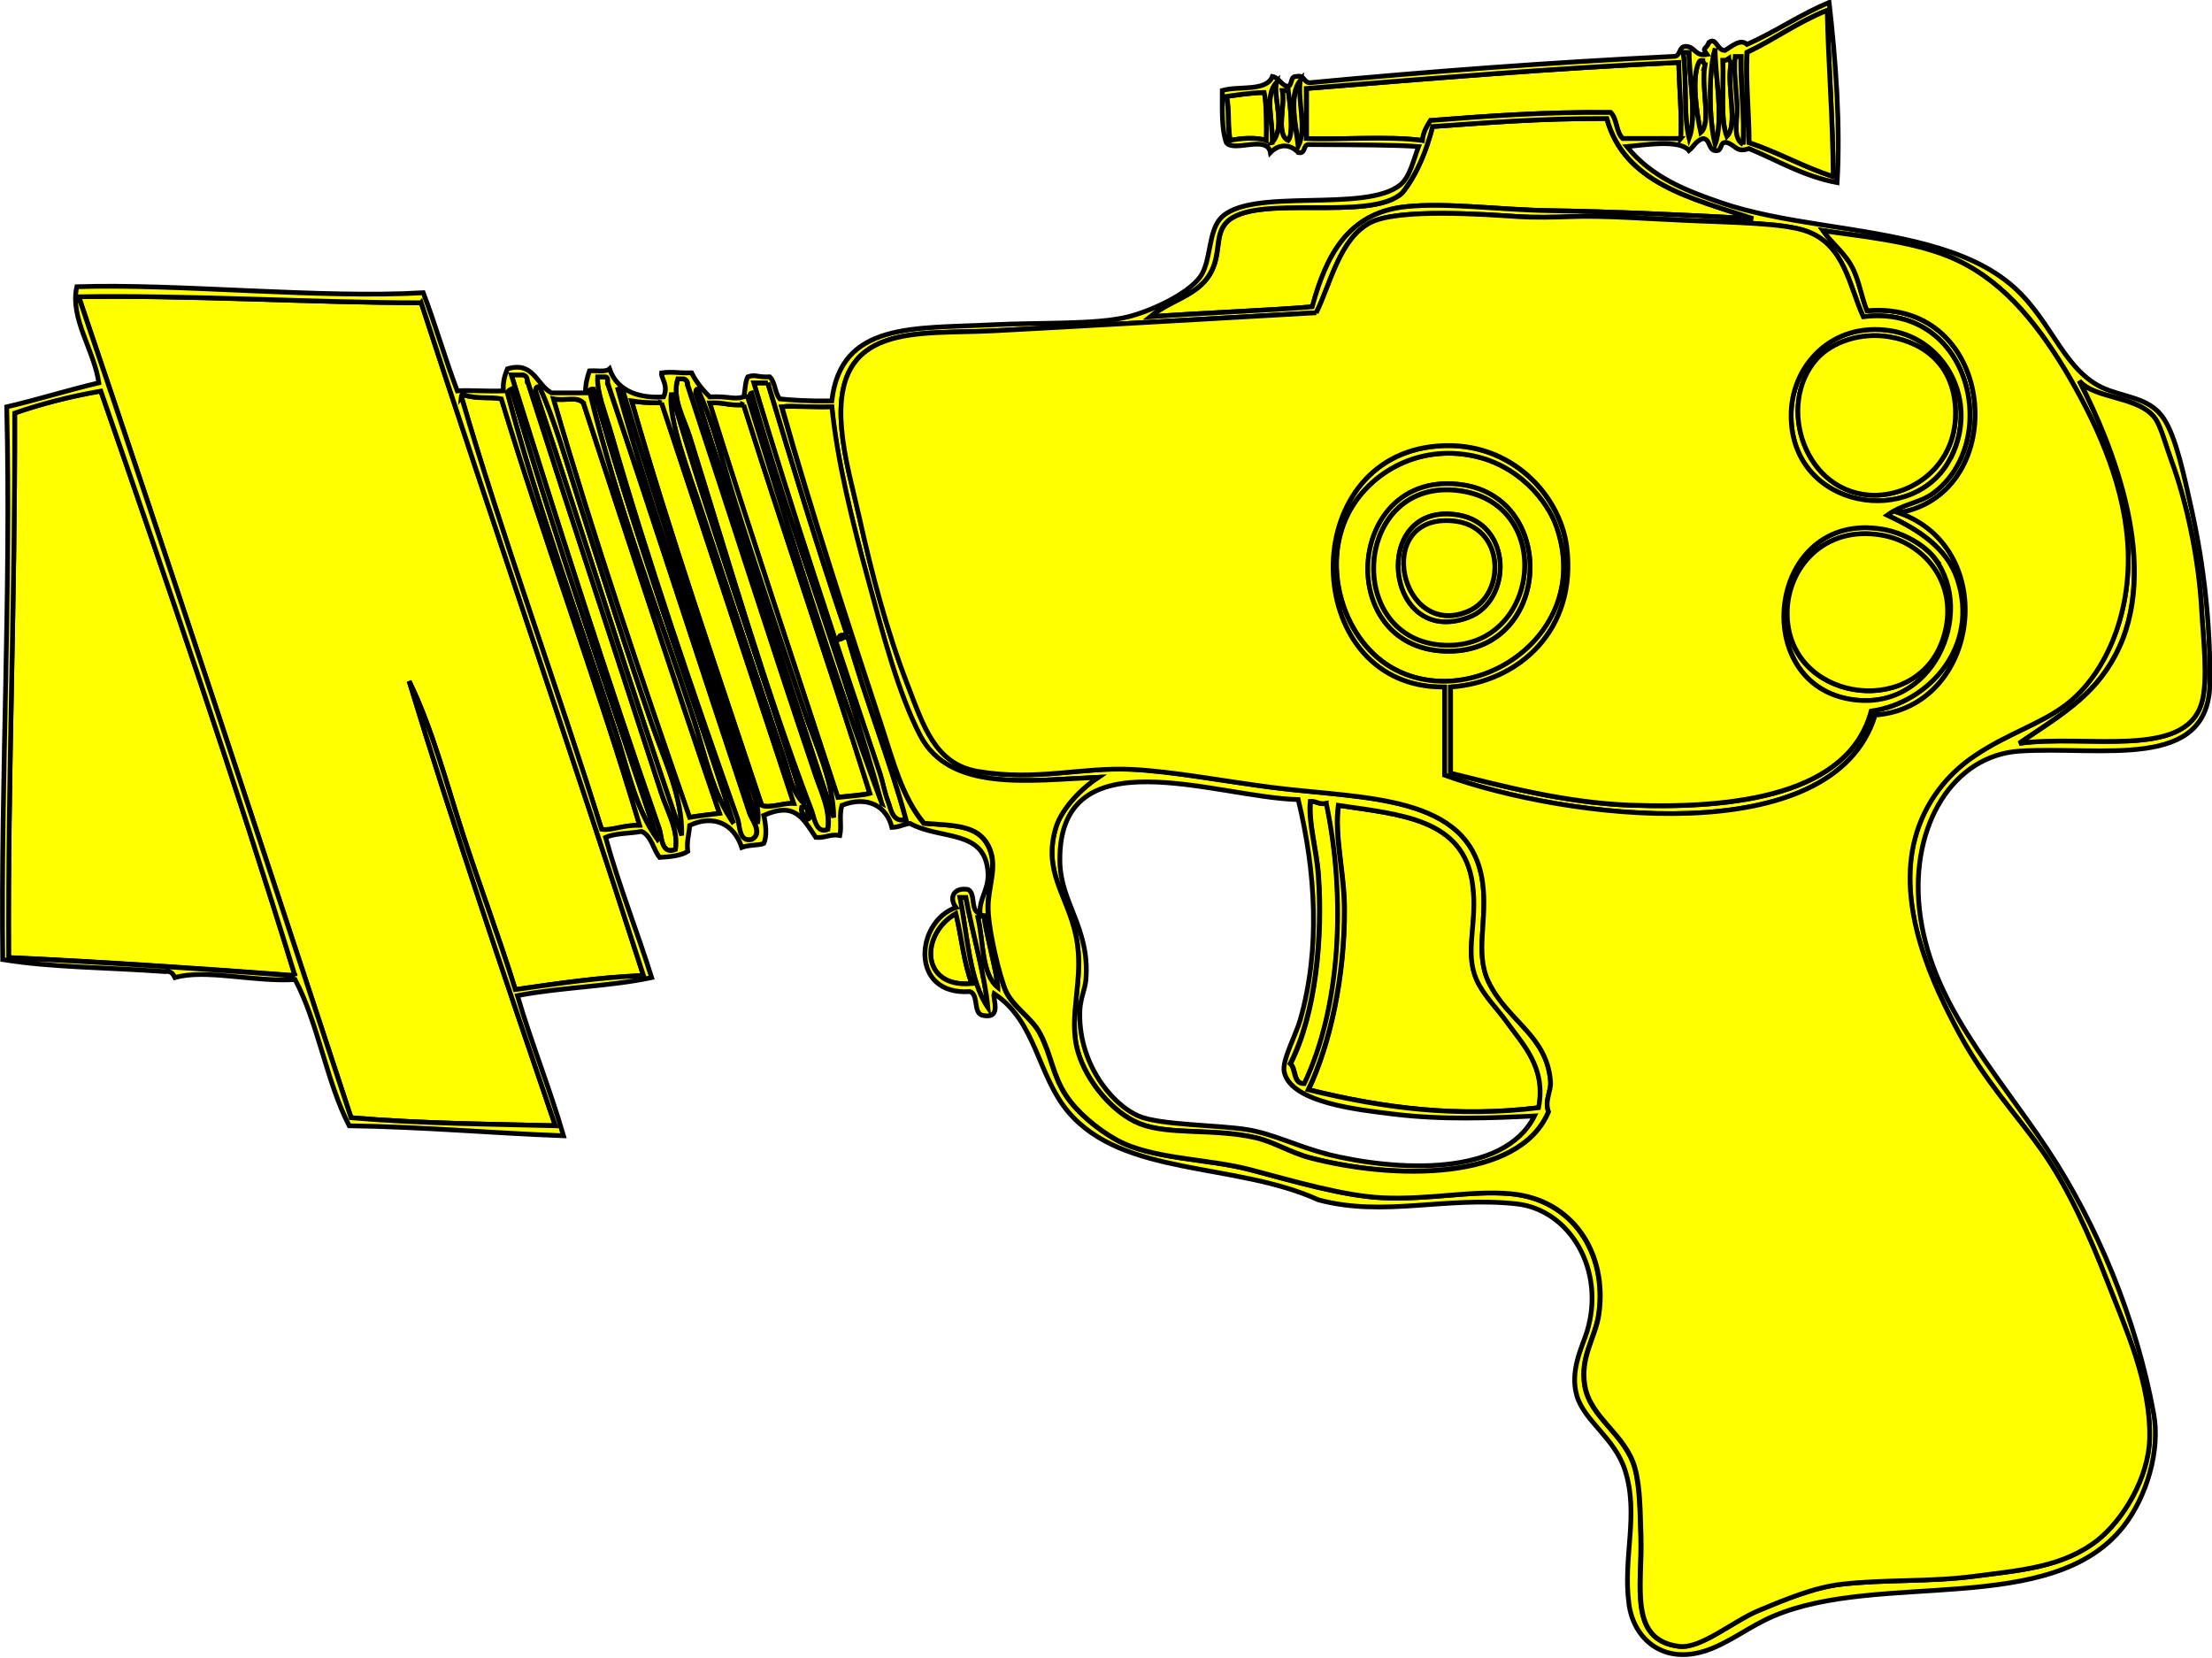
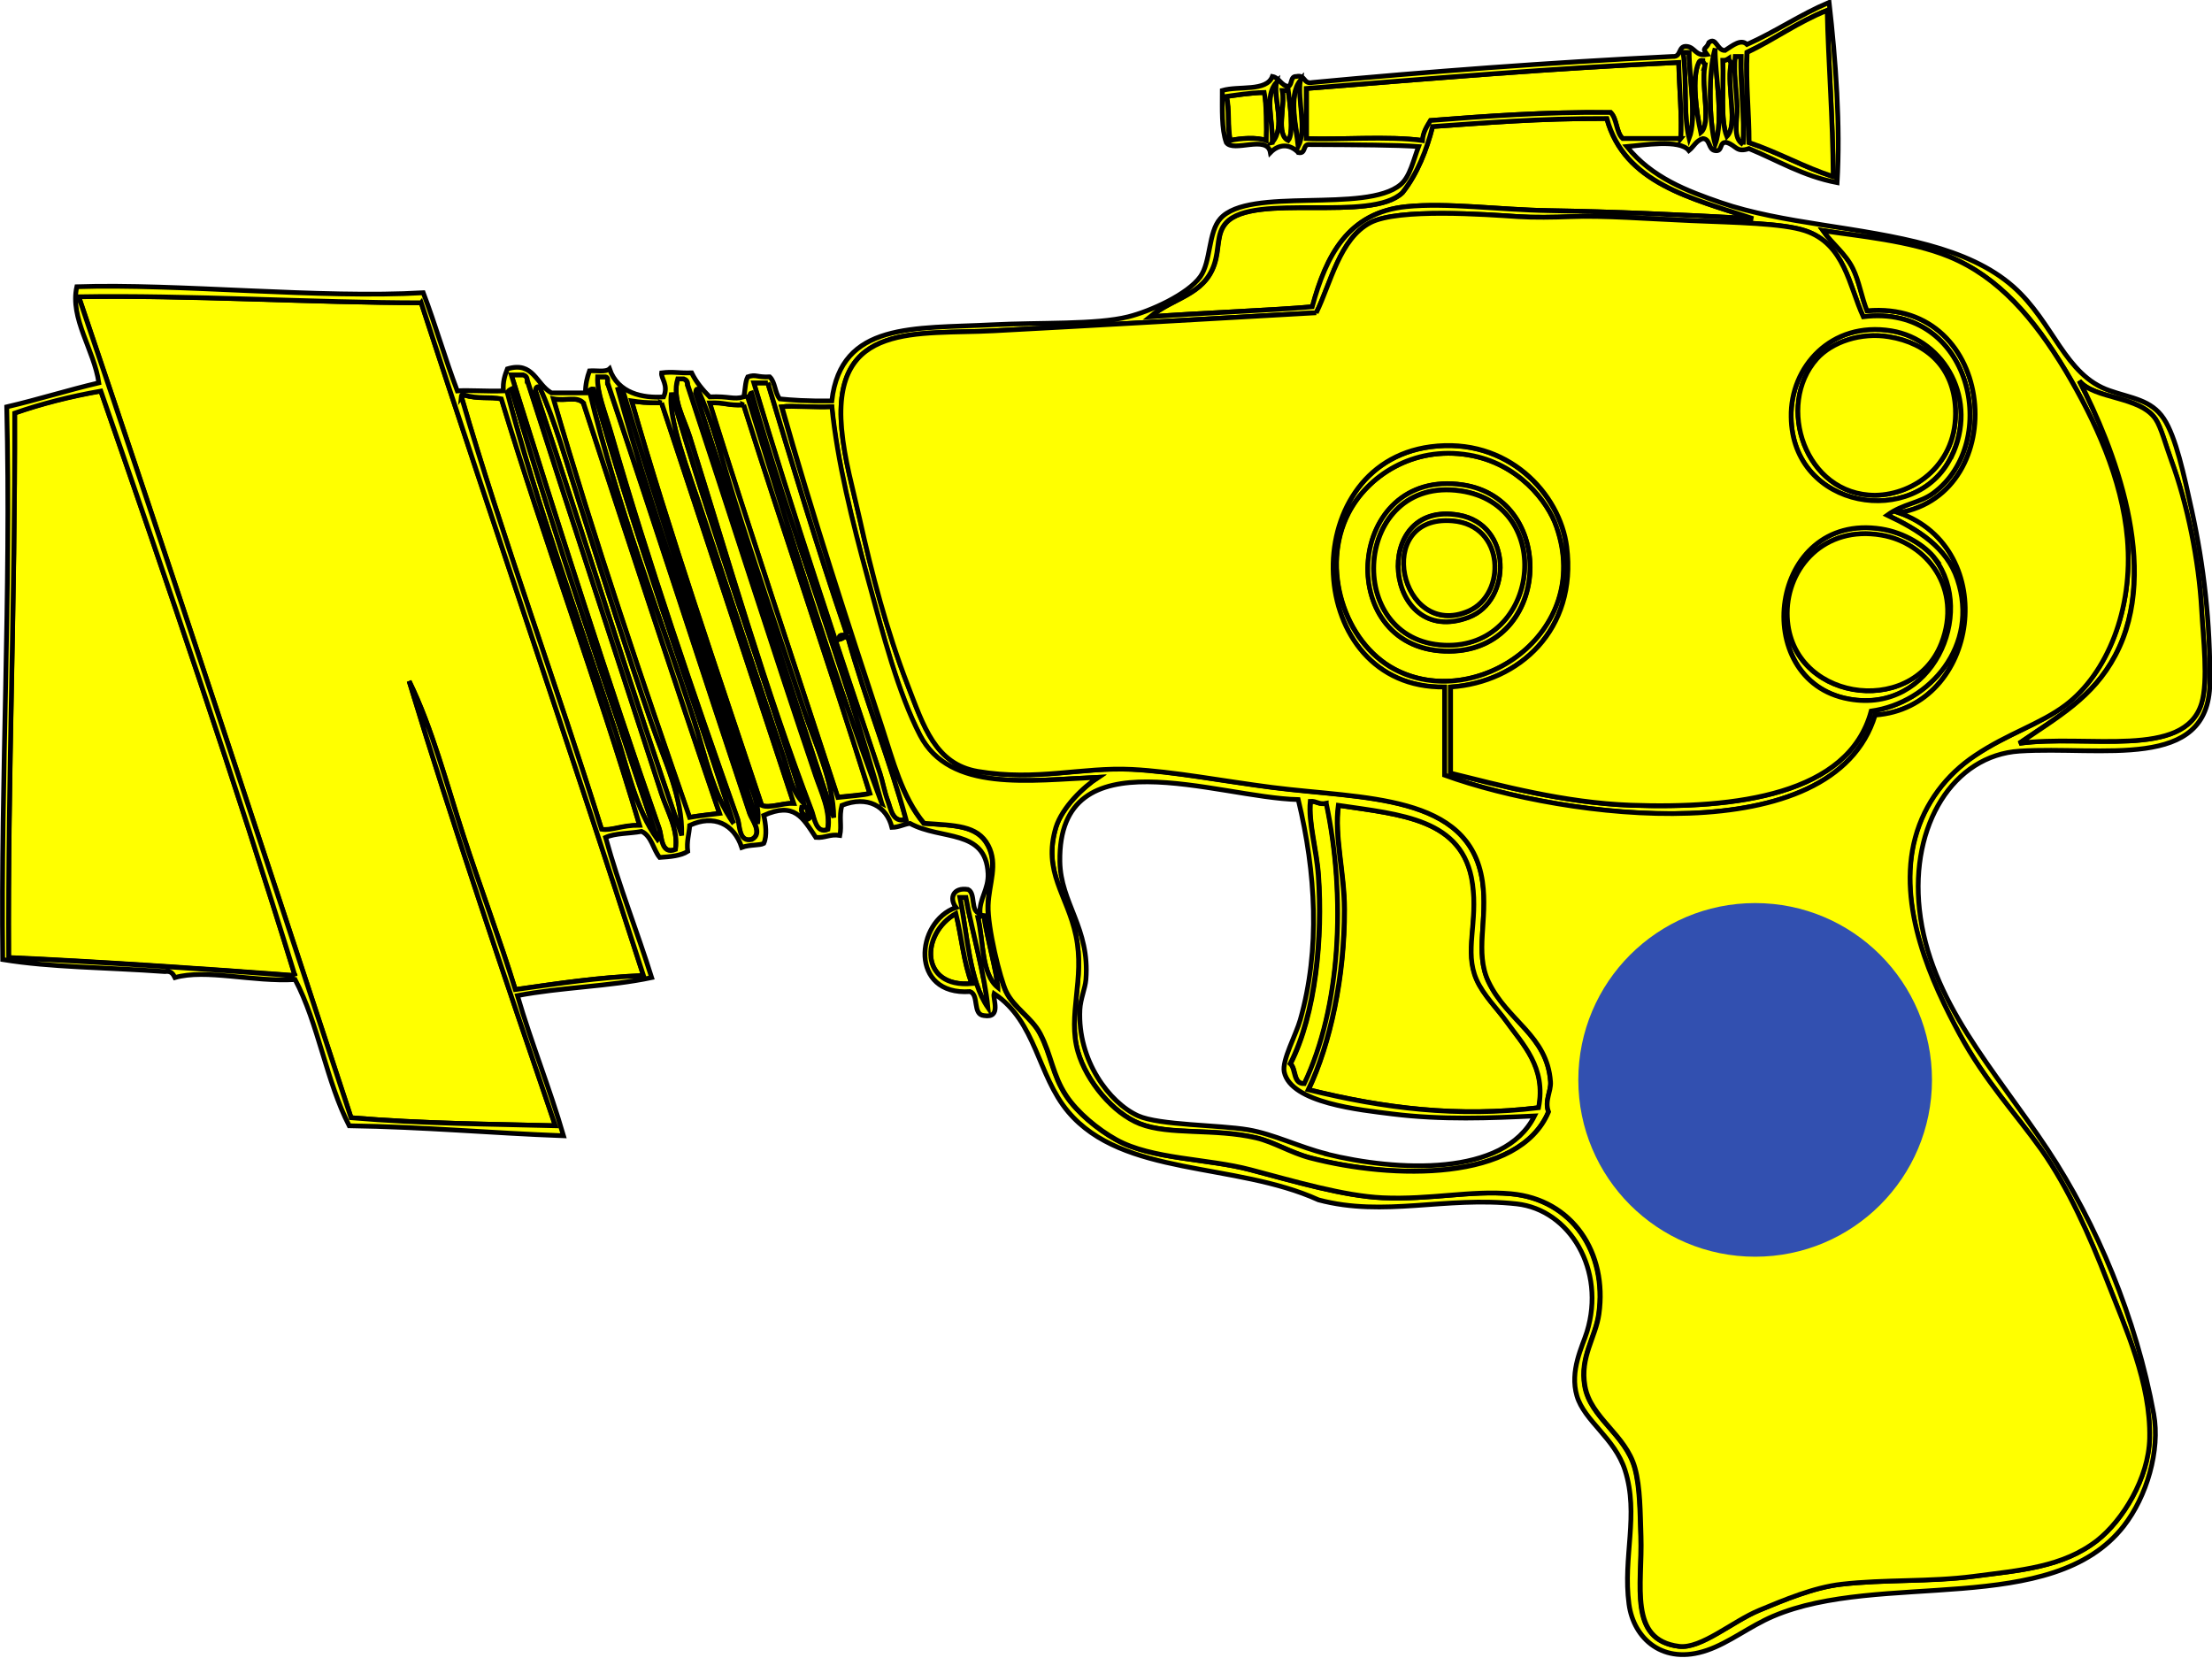
<svg xmlns="http://www.w3.org/2000/svg" version="1.1" width="465.833" height="349.014" id="svg2">
  <defs id="defs256" />
  <g id="g4">
    <g id="g8">
      <g id="g3235">
        <path d="m361.2,10.2   c-1.479,4.88 -1.296,15.33 0,20.24 1.921,-5.287 -0.111,-15.3 0,-20.24   z " id="path15" style="fill:#ffff00;stroke:#000000;stroke-opacity:1" />
        <path d="m355.7,11.04   c-0.422,0 -0.843,0 -1.265,0 0.861,6.33 0.004,13 1.265,18.13 1.679,-4.383 0.045,-12.67 0,-18.13   z " id="path22" style="fill:#ffff00;stroke:#000000;stroke-opacity:1" />
        <path d="m366.6,11.89   c-0.421,0 -0.843,0 -1.265,0 -0.334,3.367 0.257,7.002 0.422,10.54 0.13,2.799 -1.096,6.641 1.265,8.014   C367.5,25.23 366.5,18.12 366.6,11.89   z " id="path29" style="fill:#ffff00;stroke:#000000;stroke-opacity:1" />
        <path d="m364.1,12.31   c-0.339,0.223 -0.685,0.44 -1.265,0.421 0.209,5.854 -0.578,12.42 0.843,16.03 2.42,-2.403 -0.007,-10.21 0.844,-15.18 0.119,-0.681 -0.399,-0.726 -0.422,-1.265   z " id="path36" style="fill:#ffff00;stroke:#000000;stroke-opacity:1" />
        <path d="m358.6,12.73   c-0.49,-0.068 -0.75,0.093 -0.843,0.422 -1.531,3.163 -0.534,10.48 0.422,14.76 2.276,-1.878 0.081,-9.42 0.843,-13.92 0.118,-0.682 -0.399,-0.726 -0.422,-1.266   z " id="path43" style="fill:#ffff00;stroke:#000000;stroke-opacity:1" />
        <path d="m353.6,13.15   c-27.01,1.241 -51.1,3.302 -78.44,5.483 0,3.515 0,7.029 0,10.54 6.435,0.333 17.34,-0.587 24.46,0.422 0.15,-1.818 0.953,-2.984 1.687,-4.217   C313,24.48 325.2,23.55 339.2,23.7   c1.346,1.325 1.135,4.207 2.531,5.482 4.077,0 8.154,0 12.23,0 0.31,-4.145 -0.317,-10.9 -0.422,-16.03   z " id="path45" style="fill:#ffff00;stroke:#000000;stroke-opacity:1" />
        <path d="m273.9,16.95   c-2.687,3.342 -0.796,10.3 -0.422,13.92 1.838,-3.812 -0.173,-9.492 0.422,-13.92   z " id="path52" style="fill:#ffff00;stroke:#000000;stroke-opacity:1" />
        <path d="m268.8,17.37   c-2.561,2.824 -0.684,8.112 -0.844,12.65 2.869,-3.31 0.209,-8.944 0.844,-12.65   z " id="path59" style="fill:#ffff00;stroke:#000000;stroke-opacity:1" />
        <path d="m271.3,19.06   c-0.421,0 -0.843,0 -1.265,0 0.664,3.273 -1.435,9.308 1.265,10.54 1.226,-1.453 0.339,-7.867 0,-10.54   z " id="path66" style="fill:#ffff00;stroke:#000000;stroke-opacity:1" />
        <path d="m266.3,19.48   c-3.176,0.086 -6.136,0.585 -8.014,0.844 0.719,2.655 0.174,6.574 0.844,9.278 2.056,-0.484 5.589,-0.748 7.591,0 0.086,-2.425 0.057,-7.924 -0.421,-10.12   z " id="path68" style="fill:#ffff00;stroke:#000000;stroke-opacity:1" />
        <path d="m301.7,26.65   c-1.237,4.796 -3.188,9.936 -6.326,13.92 -6.615,6.373 -31.25,-0.049 -37.11,6.327 -2.137,2.322 -1.345,5.393 -2.53,8.856 -2.202,6.432 -8.615,6.921 -13.5,10.96   C252.5,65.93 268.7,65.32 276.4,64.61 279.3,53.82 283.9,44.77 296.2,43.52   c8.582,-0.873 19.64,0.67 29.94,0.843 14.05,0.237 26.91,0.82 43.02,1.687 -12.99,-4.296 -27.11,-7.474 -30.79,-21.09 -14.62,-0.034 -25.45,0.907 -36.69,1.687   z " id="path70" style="fill:#ffff00;stroke:#000000;stroke-opacity:1" />
        <path d="M16.59,62.5   C36,119.8 54.94,177.7 73.94,235.4   c15.24,1.292 29.98,1.333 43.02,1.688 -10.47,-30.72 -21.52,-63.11 -30.79,-93.63 4.896,10.09 7.819,21.5 11.39,32.47 3.568,10.98 7.625,21.67 10.96,32.48 9.438,-1.327 17.34,-2.557 26.99,-2.952 -15.31,-47.53 -31.39,-94.29 -46.81,-141.7 -22.54,-0.013 -49.29,-1.664 -72.12,-1.267   z " id="path72" style="fill:#ffff00;stroke:#000000;stroke-opacity:1" />
        <path d="M398.3,69.67   C385.6,67.59 377,77.29 377.2,87.8 377.4,107.4 403.5,111.4 410.9,96.24 416.7,84.38 409.6,71.52 398.3,69.67   z M411.8,86.11   C412.3,97.67 403.2,104.2 394.9,104.3 380.1,104.3 373.9,85.33 382.7,75.57 385.9,72.02 391.9,69.96 397.8,70.93 406,72.28 411.4,77.51 411.8,86.11   z " id="path74" style="fill:#ffff00;stroke:#000000;stroke-opacity:1" />
        <path d="m397.8,70.93   c-5.936,-0.975 -11.99,1.085 -15.18,4.639   C373.9,85.33 380.1,104.3 394.9,104.3 403.2,104.2 412.3,97.67 411.8,86.11 411.4,77.51 406,72.28 397.8,70.93   z " id="path76" style="fill:#ffff00;stroke:#000000;stroke-opacity:1" />
        <path d="m110.2,78.94   c-0.843,0 -1.687,0 -2.53,0 9.887,31.51 20.22,64.24 31.21,95.74 0.469,1.344 0.303,5.426 3.373,4.217 0.676,-4.101 -1.73,-8.03 -2.953,-11.81 -9.063,-28.04 -19.11,-58.3 -28.26,-86.88 0.017,-0.72 -0.315,-1.091 -0.845,-1.264   z " id="path83" style="fill:#ffff00;stroke:#000000;stroke-opacity:1" />
        <path d="m127.5,79.37   c-0.562,0 -1.125,0 -1.688,0 -0.187,3.294 1.555,7.376 2.953,12.23 7.703,26.75 17.18,54.39 26.57,80.98 0.425,1.205 0.188,4.896 2.952,4.218 2.441,-1.263 0,-4.21 -0.422,-5.482 -9.778,-29.39 -20.02,-61.14 -29.94,-90.68 0.038,-0.599 0.071,-1.195 -0.42,-1.266   z " id="path90" style="fill:#ffff00;stroke:#000000;stroke-opacity:1" />
        <path d="m144,79.79   c-0.422,0 -0.845,0 -1.267,0 -1.27,4.156 1.293,8.271 2.531,12.23   C153.3,117.8 161.1,145.2 170.9,170.9   c0.451,1.18 0.867,4.862 3.375,3.796 0.649,-3.881 -1.291,-7.725 -2.531,-11.39 -8.823,-26.05 -18.12,-55.37 -26.99,-82.24 0.018,-0.72 -0.314,-1.091 -0.844,-1.264   z " id="path97" style="fill:#ffff00;stroke:#000000;stroke-opacity:1" />
        <path d="M158.7,80.63   C166.9,108.1 176.1,135.7 185.3,162.9   c0.521,1.549 0.947,3.979 1.688,5.905 0.57,1.483 0.949,4.658 3.797,3.795 -3.244,-12.03 -8.592,-25.37 -12.23,-38.38 -0.881,-0.179 -1.116,0.289 -1.687,0.422 -0.621,-1.604 1.885,-0.083 1.266,-1.687 -5.825,-17.09 -11.14,-34.69 -16.45,-52.3 -0.986,0 -1.971,0 -2.955,0   z " id="path104" style="fill:#ffff00;stroke:#000000;stroke-opacity:1" />
        <path d="M130,81.48   C138.4,111.9 150,142.7 159.6,173.4 160.2,169.7 158.2,166 157,162.5 148.4,136.9 139.3,109.5 131.3,82.74   c-0.607,-0.236 -1.028,-0.658 -1.264,-1.265   z " id="path111" style="fill:#ffff00;stroke:#000000;stroke-opacity:1" />
        <path d="m113.6,81.48   c-0.717,-0.155 -0.796,0.329 -0.844,0.844 10.36,31.11 20.17,62.77 30.79,93.63 0.233,-8.105 -3.623,-15.8 -6.326,-23.62 -5.198,-15.03 -10.21,-30.88 -15.18,-46.39 -2.632,-8.217 -5.22,-17.55 -8.435,-24.46   z " id="path118" style="fill:#ffff00;stroke:#000000;stroke-opacity:1" />
        <path d="m146.9,81.9   c-0.41,0.012 -0.327,0.516 -0.422,0.844 9.654,29.85 19.24,59.76 29.1,89.41 -0.065,-7.8 -3.842,-15.23 -6.326,-22.77 -4.849,-14.73 -10.03,-29.67 -14.76,-44.71 -2.546,-8.091 -4.338,-15.99 -7.592,-22.77   z " id="path125" style="fill:#ffff00;stroke:#000000;stroke-opacity:1" />
        <path d="m125,81.9   c-0.49,-0.068 -0.752,0.093 -0.845,0.422 5.72,23.89 14.48,46.28 21.93,69.17 2.426,7.444 3.9,15.5 8.437,21.93 -9.852,-30.5 -20.63,-60.07 -29.52,-91.52   z " id="path132" style="fill:#ffff00;stroke:#000000;stroke-opacity:1" />
        <path d="m107.7,81.9   c-0.375,0.187 -0.754,0.371 -0.844,0.844   C113,106.1 121.9,130.4 129.6,154 132.2,161.9 133.8,170.2 138.5,176.8 128,145.3 117.2,114.3 107.7,81.9   z " id="path139" style="fill:#ffff00;stroke:#000000;stroke-opacity:1" />
        <path d="m21.22,82.32   c-6.46,1.131 -12.51,2.677 -18.14,4.639 0.115,40.2 -1.476,76.1 -1.266,114.7 18.15,0.813 40.76,2.321 60.31,3.795   C49.66,164.9 35.24,122.7 21.22,82.32   z " id="path141" style="fill:#ffff00;stroke:#000000;stroke-opacity:1" />
        <path d="m158.3,82.74   c-0.458,0.104 -0.286,0.838 -0.844,0.843   C166.4,112.6 175.4,141.6 185.7,169.2   c-7.853,-28.42 -19.01,-57.19 -27.41,-86.46   z " id="path148" style="fill:#ffff00;stroke:#000000;stroke-opacity:1" />
        <path d="m141.4,82.74   c-0.994,4.857 3.885,17.55 5.904,23.62 6.074,18.25 11.69,35.19 17.71,53.14 1.142,3.402 1.646,7.167 4.217,9.701 -9.042,-29.06 -19.21,-56.99 -27.83,-86.46   z " id="path155" style="fill:#ffff00;stroke:#000000;stroke-opacity:1" />
        <path d="m126.7,174.7   c2.117,0.339 4.314,-0.89 8.014,-0.844 -9.085,-30.56 -19.88,-59.41 -29.1,-89.83 -2.548,-0.516 -4.685,0.118 -8.015,-0.844 -0.357,-0.077 -0.396,0.165 -0.422,0.422 8.693,29.83 20.01,60.69 29.52,91.1   z " id="path162" style="fill:#ffff00;stroke:#000000;stroke-opacity:1" />
        <path d="m116.5,84.01   c8.778,30.16 18.64,59.24 28.68,88.15 2.034,-0.355 4.202,-0.578 6.326,-0.844 -9.769,-28.61 -19.21,-57.54 -28.68,-86.46 -1.458,-1.454 -3.566,-0.346 -6.326,-0.843   z " id="path169" style="fill:#ffff00;stroke:#000000;stroke-opacity:1" />
        <path d="m133,84.43   c7.981,27.87 18.12,57.23 27.41,85.19 1.574,0.696 4.408,-0.524 6.748,-0.421 -9.301,-28.09 -18.51,-56.28 -27.84,-84.35 -3.598,-0.025 -4.35,-0.13 -6.326,-0.421   z " id="path176" style="fill:#ffff00;stroke:#000000;stroke-opacity:1" />
        <path d="M149.4,84.85   C158.2,112.8 167.4,140.3 176.4,167.9   c2.467,-0.283 5.551,-0.469 6.747,-0.844 -8.635,-27.5 -17.88,-54.38 -26.57,-81.82 -3.607,0.167 -3.719,-0.541 -7.17,-0.422   z " id="path183" style="fill:#ffff00;stroke:#000000;stroke-opacity:1" />
        <path d="m309.3,95.82   c-11.77,-1.96 -21.31,4.502 -25.3,12.23 -5.949,11.52 -0.889,27.26 9.7,32.9 17.07,9.079 41.97,-7.442 34.16,-29.94 -1.881,-5.417 -8.12,-13.44 -18.56,-15.18   z m-5.061,41.33   c-23.5,-0.861 -20.64,-38.6 3.796,-35.01 20.33,2.992 18.63,35.83 -3.796,35.01   z " id="path190" style="fill:#ffff00;stroke:#000000;stroke-opacity:1" />
        <path d="m308,102.1   c-24.43,-3.596 -27.3,34.14 -3.796,35.01 22.43,0.822 24.12,-32.01 3.796,-35.01   z m-3.796,33.74   c-21.58,-0.865 -19.17,-35.79 3.374,-32.48 20.16,2.969 16.62,33.28 -3.374,32.48   z " id="path192" style="fill:#ffff00;stroke:#000000;stroke-opacity:1" />
        <path d="m307.6,103.4   c-22.54,-3.318 -24.96,31.61 -3.374,32.48 20,0.801 23.54,-29.51 3.374,-32.48   z m1.687,26.57   c-17.88,6.759 -20.85,-24.77 -2.108,-21.51 11.35,1.976 11.2,18.07 2.108,21.51   z " id="path199" style="fill:#ffff00;stroke:#000000;stroke-opacity:1" />
        <path d="m307.2,108.5   c-18.74,-3.264 -15.77,28.27 2.108,21.51 9.097,-3.439 9.243,-19.53 -2.108,-21.51   z m2.109,20.24   c-14.41,6.262 -20.27,-20.41 -3.374,-18.98   C317,110.7 317.2,125.3 309.3,128.7   z " id="path201" style="fill:#ffff00;stroke:#000000;stroke-opacity:1" />
        <path d="m305.9,109.7   c-16.9,-1.432 -11.04,25.24 3.374,18.98 7.954,-3.457 7.752,-18.04 -3.374,-18.98   z " id="path208" style="fill:#ffff00;stroke:#000000;stroke-opacity:1" />
        <path d="m396.2,111.4   c-23.67,-3.763 -28.07,31.99 -6.748,35.85   C407,150.4 416.2,129.3 407.5,117.7 405.4,114.9 401,112.2 396.2,111.4   z M408.8,135.5   c-6.3,16.03 -32.49,11.96 -32.48,-6.327 0.008,-9.661 7.835,-18.49 19.82,-16.45 9.631,1.643 17.17,11.29 12.65,22.77   z " id="path210" style="fill:#ffff00;stroke:#000000;stroke-opacity:1" />
        <path d="m276,168.8   c-0.46,4.519 1.293,10.02 1.687,15.6 0.913,12.95 -0.54,29.13 -5.904,39.64 1.246,1.145 0.525,4.256 2.952,4.219 7.672,-16.07 8.825,-39.19 4.64,-59.05 -1.591,0.323 -2.017,-0.515 -3.375,-0.423   z " id="path212" style="fill:#ffff00;stroke:#000000;stroke-opacity:1" />
        <path d="m170.1,170   c-0.422,0 -0.845,0 -1.267,0 -0.366,1.632 1.03,1.501 1.267,2.53 1.28,-0.519 -0.458,-1.45 0,-2.53   z " id="path219" style="fill:#ffff00;stroke:#000000;stroke-opacity:1" />
        <path d="m203.4,189   c-0.422,0 -0.844,0 -1.267,0 1.636,8.066 1.955,17.45 5.906,23.2 -0.662,-6.945 -3.227,-15.6 -4.639,-23.2   z " id="path226" style="fill:#ffff00;stroke:#000000;stroke-opacity:1" />
        <path d="m201.3,192.4   c-7.441,4.189 -7.676,15.74 3.373,14.76 -1.711,-4.335 -2.176,-9.916 -3.373,-14.76   z " id="path233" style="fill:#ffff00;stroke:#000000;stroke-opacity:1" />
        <path d="m207.2,192.8   c-0.681,-0.118 -0.726,0.397 -1.265,0.422 1.205,5.121 0.713,11.94 4.218,14.76 -0.377,-4.016 -2.235,-10.11 -2.953,-15.18   z " id="path240" style="fill:#ffff00;stroke:#000000;stroke-opacity:1" />
        <path d="m281.9,169.6   c-0.911,6.483 1.249,14.2 1.265,21.93 0.031,14.19 -2.999,28.31 -7.591,37.96 15.85,3.911 31.46,5.896 48.5,3.796 1.67,-8.537 -3.388,-13.41 -6.748,-18.14 -1.902,-2.678 -4.892,-5.566 -6.326,-8.857 -2.607,-5.983 0.341,-11.95 -0.843,-20.24   C308.2,172.4 295,171.6 281.9,169.6   z " id="path242" style="fill:#ffff00;stroke:#000000;stroke-opacity:1" />
        <path d="m385.2,0.5   c-6.125,2.591 -11.26,6.176 -17.29,8.856 -1.269,-1.211 -2.915,0.151 -4.64,1.266 -1.678,0.051 -1.843,-2.91 -3.374,-1.687 -0.591,1.619 -1.604,0.912 -0.421,2.53 -2.41,0.442 -2.469,-1.468 -4.218,-1.687 -1.914,-0.227 -1.126,2.248 -2.952,2.109 -26.49,1.305 -51.42,3.179 -75.92,5.483 -1.973,0.426 -1.401,-1.692 -3.374,-1.266 -1.329,-0.064 -0.82,1.71 -1.687,2.109 -1.61,-0.218 -1.841,-1.814 -3.374,-2.109 -1.24,3.258 -7.063,1.934 -10.54,2.952 0.005,3.932 -0.191,8.064 0.843,10.97 1.512,2.156 8.609,-1.713 9.279,2.108 1.737,-1.79 4.023,-1.938 5.904,0 1.583,0.318 0.919,-1.611 2.109,-1.687 11.06,0.062 18.2,0.059 23.2,0.421 -1.094,2.845 -1.801,6.351 -3.796,8.013 -7.372,6.142 -31.9,0.352 -37.96,7.17 -2.567,2.888 -1.958,9.073 -4.217,12.23 -2.65,3.703 -10.44,7.247 -15.18,8.435 -6.798,1.702 -18.47,1.164 -28.68,1.687 -16.41,0.842 -31.82,-0.65 -33.74,16.03 -5.414,0.07 -8.406,-0.175 -10.96,-0.422 -1.029,-1.22 -0.945,-3.553 -2.109,-4.639 -2.8,0.128 -2.839,-0.609 -4.639,0 -0.574,1.112 -0.499,2.875 -0.845,4.217 -2.209,0.642 -3.039,-0.204 -7.17,0 -1.477,-1.476 -2.822,-3.081 -3.795,-5.061 -2.974,0.074 -3.834,-0.308 -6.326,0 -0.174,1.126 1.533,2.572 0.422,5.061 -4.338,0.297 -9.611,-0.706 -11.39,-5.904 -0.8,0.748 -2.787,0.307 -4.219,0.421 -0.479,1.351 -0.857,2.798 -0.844,4.64 -2.391,0 -4.779,0 -7.17,0 -3.236,-1.787 -3.758,-6.722 -9.278,-5.061 -0.514,1.313 -0.981,2.673 -0.843,4.639 -3.167,0.138 -7.852,-0.198 -9.7,0 -2.563,-6.714 -4.61,-13.95 -7.17,-20.67 -21.39,1.266 -51.86,-1.974 -72.96,-1.265 -1.492,6.678 3.646,13.31 4.639,20.24 -6.604,1.55 -12.78,3.522 -19.4,5.061 0.956,39.74 -1.281,78.05 -0.844,116.4 10.26,1.682 21.48,1.617 34.16,2.53 1.325,-0.2 1.725,0.524 2.109,1.265 6.478,-1.867 16.36,0.943 25.31,0.422 4.865,9.193 6.609,21.51 11.39,30.79 15.94,0.244 29.75,1.531 45.13,2.107 -2.945,-10.13 -6.739,-19.41 -9.699,-29.52 8.986,-1.748 19.38,-1.91 28.26,-3.797 -3.117,-9.957 -6.873,-19.27 -9.7,-29.52 2.029,-0.924 5.105,-0.799 7.592,-1.266 2.116,0.978 2.407,3.778 3.797,5.482 2.24,-0.148 4.438,-0.341 5.903,-1.266 -0.253,-2.221 0.312,-3.623 0.423,-5.482 5.039,-2.365 9.344,-0.337 10.96,4.641 1.674,-0.625 3.813,-0.391 4.64,-0.845 0.747,-1.631 0.396,-4.193 0,-5.904 6.442,-2.896 8.176,0.427 10.96,4.639 1.998,0.17 2.903,-0.753 5.062,-0.422 0.438,-2.117 -0.219,-3.841 0.422,-6.326 5.422,-2.171 9.472,0.225 10.54,4.64 1.511,-0.035 2.437,-0.656 3.795,-0.844 6.59,3.599 15.96,1.102 16.45,10.54 0.17,3.327 -1.902,5.38 -1.688,8.436 -2.135,-0.396 -0.82,-4.24 -2.529,-5.062 -3.146,-0.504 -4.017,1.865 -2.531,3.796 -8.6,3.004 -9.805,18.61 2.953,17.71 1.963,0.709 0.473,4.87 2.951,5.062 3.771,0.611 1.788,-3.605 2.109,-4.641 8.949,5.936 9.095,17.15 15.61,24.89 11.52,13.69 35.1,10.56 52.72,18.56 13.89,3.701 26.68,-0.816 41.75,0.844   C330.6,254.8 338.2,267.5 334.2,280.5   c-0.956,3.08 -3.677,8.184 -2.109,13.5 1.557,5.271 7.958,8.875 10.12,15.6 3.025,9.405 -0.496,18.34 0.844,28.26 0.984,7.283 7.204,12.89 16.45,9.699 4.732,-1.631 8.958,-5.053 13.92,-7.17 22.5,-9.603 58.71,0.353 73.81,-18.98 4.84,-6.197 7.731,-15.93 6.326,-23.62 -3.671,-20.1 -12.03,-40.09 -22.35,-55.67 -11.23,-16.95 -24.87,-31.2 -26.99,-50.61 -1.941,-17.74 7.111,-32.41 21.09,-33.32 17.23,-1.118 39.89,4.377 40.07,-14.34 0.118,-12.63 -1.27,-24.72 -3.795,-36.27 -1.671,-7.638 -3.352,-15.54 -5.905,-19.4 -2.645,-3.994 -6.82,-4.302 -11.39,-5.904   C434.8,79.02 432.5,67.92 424,60.39   c-9.564,-8.445 -24.73,-10.61 -40.49,-13.07 -7.215,-1.13 -14.78,-2.457 -21.09,-4.639 -7.125,-2.465 -14.52,-5.23 -19.82,-11.81 3.276,-0.268 11.15,-1.632 13.07,0.844 1.01,-0.817 1.535,-2.12 2.952,-2.531 1.591,0.096 1.095,2.279 2.531,2.531 1.738,0.332 0.792,-2.02 2.53,-1.687 1.983,0.642 1.97,2.174 4.639,1.265 6.076,2.5 11.36,5.791 18.56,7.17   C387.6,26.53 386.6,12.67 385.2,0.5   z M386,37.19   C379.8,35.15 374.5,32.11 368.3,30.02   c0.004,-6.471 -0.715,-12.22 -0.421,-18.98 5.812,-2.764 10.73,-6.417 16.87,-8.856 0.265,10.58 1.262,22.65 1.265,35   z M361.2,30.44   c-1.296,-4.91 -1.479,-15.36 0,-20.24 -0.111,4.946 1.921,14.96 0,20.24   z m-5.483,-1.265   c-1.261,-5.138 -0.404,-11.8 -1.265,-18.14 0.422,0 0.843,0 1.265,0 0.045,5.463 1.679,13.75 0,18.14   z M367.1,30.44   c-2.361,-1.373 -1.135,-5.215 -1.265,-8.014 -0.165,-3.541 -0.756,-7.176 -0.422,-10.54 0.422,0 0.844,0 1.265,0 -0.123,6.231 0.911,13.34 0.422,18.56   z M364.5,13.57   c-0.851,4.979 1.577,12.78 -0.844,15.18 -1.421,-3.604 -0.634,-10.17 -0.843,-16.03 0.581,0.019 0.926,-0.198 1.265,-0.421 0.023,0.539 0.541,0.584 0.422,1.265   z m-5.483,0.422   c-0.763,4.498 1.433,12.04 -0.843,13.92 -0.956,-4.284 -1.953,-11.6 -0.422,-14.76   C357.9,12.82 358.1,12.66 358.6,12.73 358.6,13.27 359.2,13.31 359,14   z m-5.061,15.18   c-4.077,0 -8.154,0 -12.23,0 -1.396,-1.275 -1.185,-4.158 -2.531,-5.482 -14.06,-0.141 -26.18,0.779 -37.96,1.687 -0.734,1.233 -1.537,2.399 -1.687,4.217 -7.12,-1.009 -18.03,-0.089 -24.46,-0.422 0,-3.515 0,-7.029 0,-10.54 27.34,-2.181 51.44,-4.242 78.44,-5.483 0.105,5.126 0.732,11.88 0.422,16.03   z m-80.55,1.687   c-0.374,-3.615 -2.265,-10.57 0.422,-13.92 -0.595,4.424 1.416,10.1 -0.422,13.92   z m-5.483,-0.844   C268.1,25.48 266.2,20.19 268.8,17.37 268.2,21.08 270.8,26.71 267.9,30.02   z m3.374,-0.421   c-2.7,-1.236 -0.602,-7.271 -1.265,-10.54 0.422,0 0.844,0 1.265,0 0.339,2.677 1.226,9.091 0,10.54   z m-4.639,0   c-2.002,-0.748 -5.535,-0.484 -7.591,0 -0.67,-2.704 -0.125,-6.623 -0.844,-9.278 1.878,-0.258 4.838,-0.757 8.014,-0.844 0.478,2.198 0.507,7.697 0.421,10.12   z M338.4,24.96   C342.1,38.58 356.2,41.75 369.2,46.05 353.1,45.18 340.2,44.6 326.1,44.36   c-10.3,-0.173 -21.36,-1.716 -29.94,-0.843 -12.29,1.25 -16.89,10.31 -19.82,21.09 -7.711,0.716 -23.91,1.33 -34.16,2.108 4.881,-4.044 11.29,-4.533 13.5,-10.96 1.186,-3.463 0.394,-6.535 2.53,-8.856 5.868,-6.376 30.5,0.046 37.11,-6.327   C298.5,36.58 300.5,31.44 301.7,26.65 312.9,25.87 323.8,24.93 338.4,24.96   z m-49.77,21.93   c5.886,-3.072 24.24,-1.723 31.21,-1.266 3.076,0.202 7.528,0.141 10.96,0   C337.6,45.35 347.2,46.1 356.1,46.47   c9.518,0.401 19.27,0.539 24.04,2.108 8.352,2.75 9.306,11.68 12.23,18.13   C415.2,63.86 421.6,93.17 407.1,103.8   c-2.892,2.127 -6.303,2.188 -9.7,4.639 6.556,3.096 12.51,6.793 14.76,13.5 4.704,14.01 -5.827,26.07 -18.13,27.84 -4.727,17.67 -28.62,20.61 -50.61,19.82 -13.98,-0.497 -27.76,-4.229 -37.96,-6.748 0,-6.045 0,-12.09 0,-18.13 14.51,-0.999 26.66,-12.11 24.46,-29.52 -1.418,-11.21 -12.48,-23.24 -28.68,-21.09 -28.79,3.826 -26.83,51.03 2.952,50.61 0,6.186 0,12.37 0,18.56 25.42,9.229 81.84,16.39 90.68,-12.65   C416.9,149 421.3,115.5 400,108 423.7,103.9 420.7,63.01 393.2,65.45   c-1.208,-3.043 -1.63,-6.147 -2.952,-8.856 -1.579,-3.237 -4.381,-5.237 -6.326,-8.014 7.137,1.111 18.4,2.105 26.57,5.483   C420.9,58.34 428.3,67.02 435,78.1 441.2,88.53 446.9,100.8 448,113.5   c1.273,14.91 -4.315,28.36 -13.07,35.01 -5.257,3.99 -12.15,6 -18.98,10.54 -6.137,4.082 -10.69,10.09 -12.65,17.29 -3.977,14.59 3.608,30.83 9.278,41.33 5.405,10.01 12.02,17 17.29,24.46 5.641,7.981 10.14,18.09 13.92,27.84 3.759,9.692 9.106,21.26 8.857,32.9 -0.182,8.481 -5.631,17.3 -10.96,21.51 -7.292,5.748 -16.34,6.327 -26.15,7.592 -9.2,1.186 -18.67,0.636 -27.84,1.687 -5.804,0.666 -12.06,3.313 -17.29,5.483 -5.604,2.323 -12.25,8.169 -16.87,7.591 -10.75,-1.343 -7.665,-12.87 -8.013,-23.19 -0.171,-5.092 -0.149,-10.29 -1.265,-14.34 -1.961,-7.122 -9.366,-10.54 -10.54,-17.29 -1.076,-6.172 2.248,-10.17 2.953,-15.18 1.803,-12.82 -5.528,-24.13 -18.56,-25.31 -8.344,-0.752 -17.02,1.297 -26.99,0.844 -8.137,-0.369 -18.53,-3.441 -27.84,-5.904 -9.048,-2.395 -20.77,-2.162 -28.26,-6.326 -3.902,-2.168 -8.197,-5.729 -10.54,-9.277 -2.881,-4.356 -3.109,-8.567 -5.482,-13.07 -1.764,-3.348 -5.514,-5.416 -7.17,-8.857 -1.277,-2.654 -3.947,-13.52 -3.795,-18.14 0.15,-4.589 2.147,-8.578 0,-12.65 -2.24,-4.247 -6.994,-4.176 -13.5,-4.64 -4.646,-5.585 -6.584,-13.32 -8.857,-20.24 -7.337,-22.33 -14.68,-44.8 -21.09,-67.48 2.209,-0.291 7.044,0.199 10.54,0 1.122,11.45 4.305,24.19 7.592,36.27 3.218,11.82 6.388,24.07 10.97,32.9 6.25,12.05 23.01,9.497 37.54,8.856 -3.01,2.001 -7.586,6.287 -8.856,10.54 -2.803,9.393 2.391,14.15 4.218,22.77 1.937,9.142 -1.815,16.73 0.421,24.46 1.796,6.211 7.355,12.94 13.07,15.18 6.197,2.435 15.65,0.896 24.46,2.951 3.707,0.865 7.283,3.143 11.39,4.219 17.46,4.572 44.02,5.031 50.19,-9.701 -0.892,-2.308 0.568,-4.286 0.422,-6.325 -0.702,-9.812 -9.118,-12.77 -13.07,-21.09 -2.935,-6.174 -0.094,-13.09 -1.265,-21.09 -2.715,-18.55 -25.09,-17.36 -44.28,-19.82 -10.22,-1.311 -20.82,-3.359 -29.52,-3.796 -10.59,-0.532 -20.03,2.516 -32.47,0.422 -8.999,-1.515 -11.47,-9.63 -14.76,-18.14 -4.424,-11.43 -7.623,-23.73 -10.12,-35.01 -1.436,-6.473 -3.213,-12.48 -3.795,-18.98   C175.2,67.6 193.3,70.51 209.3,69.67 231.8,68.49 253.2,67.22 277.2,65.87 280.3,59.68 282.1,50.27 288.6,46.89   z M88.7,63.76   c15.43,47.41 31.5,94.18 46.81,141.7 -9.649,0.396 -17.56,1.627 -26.99,2.953 -3.34,-10.8 -7.396,-21.49 -10.97,-32.48 -3.566,-10.97 -6.49,-22.38 -11.39,-32.47 9.271,30.52 20.32,62.91 30.79,93.63 -13.04,-0.354 -27.77,-0.396 -43.02,-1.688 -19,-57.76 -37.94,-115.6 -57.36,-172.9 22.84,-0.395 49.58,1.256 72.12,1.267   z M111.1,80.21   C120.2,108.8 130.2,139.1 139.3,167.1   c1.223,3.778 3.629,7.709 2.953,11.81 -3.07,1.209 -2.904,-2.873 -3.373,-4.217 -10.99,-31.5 -21.32,-64.23 -31.21,-95.74 0.844,0 1.688,0 2.53,0 0.53,0.172 0.862,0.543 0.845,1.264   z m16.87,0.422   c9.926,29.54 20.17,61.29 29.94,90.68 0.423,1.272 2.864,4.22 0.422,5.482 -2.763,0.68 -2.526,-3.013 -2.952,-4.218 -9.393,-26.59 -18.87,-54.23 -26.57,-80.98 -1.397,-4.854 -3.139,-8.937 -2.953,-12.23 0.562,0 1.125,0 1.688,0 0.49,0.072 0.457,0.668 0.421,1.266   z m16.87,0.422   c8.866,26.87 18.17,56.19 26.99,82.24 1.24,3.663 3.182,7.507 2.531,11.39 -2.508,1.066 -2.924,-2.616 -3.375,-3.796 -9.799,-25.65 -17.66,-53.08 -25.73,-78.87 -1.238,-3.96 -3.801,-8.074 -2.531,-12.23 0.422,0 0.845,0 1.267,0 0.53,0.172 0.862,0.543 0.844,1.264   z M453.9,88.22   c1.179,1.719 2.178,5.613 3.374,8.857 3.336,9.049 5.766,21.1 6.326,31.21 0.333,6.014 1.436,15.07 0,19.82 -3.581,11.86 -24.14,6.461 -38.38,8.435 8.137,-5.624 15.47,-9.555 20.24,-18.56 9.755,-18.39 -0.606,-44.21 -7.591,-57.78 3.184,3.902 12.69,3.146 16.03,8.014   z M161.7,80.63   c5.311,17.6 10.62,35.21 16.45,52.3 0.618,1.604 -1.886,0.083 -1.267,1.687 0.57,-0.133 0.807,-0.601 1.688,-0.422 3.641,13.01 8.986,26.35 12.23,38.38 -2.847,0.863 -3.226,-2.312 -3.795,-3.795 -0.74,-1.926 -1.168,-4.356 -1.688,-5.905 -9.138,-27.22 -18.35,-54.76 -26.57,-82.24 0.985,0 1.97,0 2.954,0   z m-30.37,2.109   C139.3,109.5 148.4,136.9 157,162.5   c1.203,3.58 3.207,7.203 2.529,10.97 -9.529,-30.68 -21.18,-61.49 -29.52,-91.94 0.234,0.607 0.655,1.029 1.264,1.265   z m-9.279,23.2   c4.969,15.51 9.983,31.37 15.18,46.39 2.703,7.815 6.562,15.51 6.326,23.62 -10.62,-30.86 -20.42,-62.52 -30.79,-93.63 0.048,-0.515 0.127,-0.999 0.844,-0.844 3.215,6.914 5.803,16.25 8.435,24.46   z M154.5,104.7   c4.729,15.04 9.912,29.98 14.76,44.71 2.484,7.547 6.261,14.97 6.326,22.77 -9.856,-29.65 -19.44,-59.56 -29.1,-89.41 0.095,-0.328 0.012,-0.832 0.422,-0.844 3.254,6.786 5.046,14.68 7.592,22.77   z m0,68.75   c-4.535,-6.434 -6.012,-14.49 -8.436,-21.93 -7.453,-22.89 -16.21,-45.27 -21.93,-69.17 0.094,-0.329 0.354,-0.49 0.844,-0.422 8.9,31.45 19.67,61.02 29.52,91.52   z m-16.02,3.374   c-4.721,-6.545 -6.289,-14.91 -8.857,-22.77 -7.703,-23.57 -16.63,-47.93 -22.77,-71.28 0.091,-0.473 0.47,-0.657 0.845,-0.844   C117.2,114.3 128,145.3 138.5,176.8   z m-76.34,28.68   c-19.55,-1.474 -42.16,-2.98 -60.31,-3.795 -0.21,-38.62 1.381,-74.52 1.266,-114.7 5.629,-1.962 11.68,-3.508 18.14,-4.639 14.02,40.39 28.43,82.63 40.91,123.2   z M185.7,169.2   c-10.33,-27.63 -19.29,-56.62 -28.26,-85.62 0.558,-0.005 0.386,-0.739 0.844,-0.843 8.406,29.27 19.56,58.04 27.41,86.46   z m-16.45,0   c-2.569,-2.533 -3.075,-6.299 -4.217,-9.701 -6.024,-17.95 -11.64,-34.89 -17.71,-53.14 -2.021,-6.073 -6.898,-18.76 -5.904,-23.62 8.624,29.48 18.79,57.4 27.84,86.46   z M97.14,83.58   c0.023,-0.257 0.062,-0.499 0.422,-0.422 3.328,0.961 5.465,0.328 8.014,0.844   C114.8,114.4 125.6,143.3 134.7,173.8   c-3.698,-0.046 -5.896,1.184 -8.014,0.844 -9.518,-30.41 -20.83,-61.27 -29.52,-91.1   z m25.73,1.266   c9.465,28.92 18.91,57.85 28.68,86.46 -2.124,0.266 -4.292,0.488 -6.325,0.844 -10.04,-28.9 -19.9,-57.98 -28.68,-88.15 2.76,0.496 4.868,-0.612 6.326,0.843   z m16.45,0   c9.324,28.07 18.54,56.26 27.84,84.35 -2.34,-0.104 -5.174,1.117 -6.748,0.421 -9.293,-27.96 -19.43,-57.32 -27.41,-85.19 1.976,0.29 2.728,0.395 6.326,0.421   z m17.29,0.421   C165.3,112.7 174.5,139.6 183.2,167.1   c-1.197,0.375 -4.279,0.561 -6.748,0.844 -9.068,-27.62 -18.23,-55.15 -26.99,-83.09 3.454,-0.118 3.566,0.59 7.17,0.422   z M327.8,111   c7.812,22.5 -17.1,39.02 -34.16,29.94 -10.59,-5.633 -15.65,-21.38 -9.7,-32.9   C288,100.3 297.5,93.86 309.3,95.82 319.7,97.55 326,105.6 327.8,111   z m-48.5,132   c-5.533,-1.373 -11.12,-4.159 -16.45,-5.062 -6.116,-1.035 -18.73,-0.928 -23.2,-2.952 -6.026,-2.729 -12.75,-11.66 -12.23,-22.35 0.109,-2.246 1.111,-4.43 1.266,-6.326 0.875,-10.85 -5.34,-16.08 -5.482,-24.88   C222.8,154.5 256.2,168 273.4,168.4   c3.716,15.36 4.659,31.45 0.422,46.39 -0.887,3.128 -3.887,8.557 -3.374,10.96 1.397,6.562 16.03,8.014 22.77,8.857 10.37,1.298 20.85,0.867 29.94,0.421 -6.39,12.88 -29,11.7 -43.86,8.015   z m0,-73.81   c4.186,19.85 3.032,42.98 -4.64,59.04 -2.427,0.037 -1.706,-3.074 -2.952,-4.219 5.364,-10.52 6.817,-26.7 5.904,-39.65 -0.393,-5.584 -2.147,-11.09 -1.687,-15.6 1.359,-0.091 1.785,0.747 3.375,0.423   z m30.79,16.87   c1.184,8.289 -1.764,14.26 0.843,20.24 1.434,3.291 4.424,6.18 6.326,8.856 3.36,4.728 8.418,9.599 6.748,18.14 -17.04,2.098 -32.65,0.114 -48.5,-3.797 4.593,-9.648 7.622,-23.77 7.591,-37.96 -0.017,-7.73 -2.176,-15.45 -1.265,-21.93 13.12,1.957 26.3,2.777 28.26,16.45   z m-140,-13.5   c-0.235,-1.029 -1.633,-0.898 -1.267,-2.53 0.422,0 0.845,0 1.267,0 -0.458,1.08 1.28,2.011 0,2.53   z m37.96,39.65   c-3.951,-5.75 -4.271,-15.13 -5.906,-23.2 0.423,0 0.845,0 1.267,0 1.411,7.595 3.976,16.25 4.639,23.2   z m-3.375,-5.061   c-11.05,0.982 -10.81,-10.57 -3.373,-14.76 1.197,4.848 1.662,10.43 3.373,14.76   z m5.483,0.844   c-3.505,-2.82 -3.013,-9.641 -4.218,-14.76 0.539,-0.023 0.584,-0.54 1.265,-0.422 0.718,5.075 2.576,11.17 2.953,15.18   z " id="path244" style="fill:#ffff00;stroke:#000000;stroke-opacity:1" />
        <path d="m384.8,2.187   c-6.136,2.439 -11.06,6.092 -16.87,8.856 -0.294,6.761 0.425,12.51 0.421,18.98 6.202,2.093 11.46,5.13 17.71,7.169   C386,24.83 385,12.77 384.8,2.187   z " id="path246" style="fill:#ffff00;stroke:#000000;stroke-opacity:1" />
        <path d="m277.2,65.87   c-24.07,1.345 -45.47,2.613 -67.9,3.796 -15.99,0.843 -34.09,-2.074 -32.05,20.67 0.582,6.501 2.36,12.51 3.797,18.98 2.5,11.28 5.697,23.58 10.12,35.01 3.293,8.506 5.763,16.62 14.76,18.14 12.44,2.094 21.88,-0.954 32.47,-0.422 8.708,0.437 19.3,2.485 29.52,3.796 19.19,2.46 41.57,1.274 44.28,19.82 1.171,8.002 -1.67,14.91 1.265,21.09 3.956,8.322 12.37,11.28 13.07,21.09 0.146,2.038 -1.314,4.019 -0.422,6.325 -6.173,14.73 -32.73,14.27 -50.19,9.701 -4.104,-1.076 -7.681,-3.354 -11.39,-4.219 -8.807,-2.055 -18.26,-0.518 -24.46,-2.951 -5.719,-2.248 -11.28,-8.973 -13.07,-15.18 -2.237,-7.737 1.515,-15.32 -0.421,-24.46 -1.827,-8.622 -7.021,-13.38 -4.219,-22.77   C223.7,170 228.2,165.7 231.3,163.7   c-14.53,0.641 -31.29,3.191 -37.54,-8.856 -4.579,-8.826 -7.749,-21.08 -10.97,-32.9 -3.287,-12.08 -6.47,-24.82 -7.592,-36.27 -3.499,0.199 -8.334,-0.291 -10.54,0 6.408,22.67 13.75,45.15 21.09,67.48 2.274,6.92 4.211,14.66 8.856,20.24 6.502,0.464 11.26,0.393 13.5,4.64 2.148,4.074 0.151,8.063 0,12.65 -0.152,4.618 2.519,15.48 3.797,18.14 1.654,3.441 5.406,5.51 7.168,8.857 2.373,4.507 2.603,8.718 5.483,13.07 2.347,3.548 6.642,7.108 10.54,9.277 7.492,4.164 19.21,3.932 28.26,6.326 9.31,2.463 19.7,5.535 27.84,5.904 9.975,0.453 18.65,-1.596 26.99,-0.844 13.03,1.175 20.36,12.48 18.56,25.31 -0.705,5.012 -4.029,9.011 -2.953,15.18 1.178,6.754 8.583,10.17 10.54,17.29 1.116,4.053 1.094,9.248 1.265,14.34 0.348,10.33 -2.733,21.85 8.013,23.2 4.621,0.578 11.27,-5.268 16.87,-7.591 5.234,-2.17 11.49,-4.817 17.29,-5.483   C396.9,332.6 406.4,333.2 415.6,332 425.4,330.7 434.4,330.1 441.7,324.4 447,320.2 452.5,311.4 452.7,302.9   c0.25,-11.64 -5.098,-23.2 -8.857,-32.9 -3.778,-9.745 -8.276,-19.85 -13.92,-27.84 -5.272,-7.459 -11.89,-14.45 -17.29,-24.46 -5.67,-10.5 -13.26,-26.75 -9.278,-41.33 1.963,-7.201 6.515,-13.21 12.65,-17.29   C422.8,154.5 429.7,152.5 435,148.5 443.7,141.9 449.3,128.4 448,113.5 446.9,100.8 441.2,88.53 435,78.1 428.3,67.02 420.9,58.34 410.5,54.06 402.3,50.68 391.1,49.69 383.9,48.58   c1.945,2.776 4.747,4.777 6.326,8.014 1.322,2.709 1.744,5.813 2.952,8.856   C420.7,63.01 423.7,103.9 399.9,108 421.3,115.5 416.9,149 394.9,150.6   c-8.841,29.04 -65.25,21.88 -90.68,12.65 0,-6.186 0,-12.37 0,-18.56 -29.78,0.423 -31.74,-46.78 -2.952,-50.61 16.2,-2.153 27.26,9.877 28.68,21.09 2.202,17.41 -9.957,28.52 -24.46,29.52 0,6.045 0,12.09 0,18.14 10.2,2.519 23.98,6.251 37.96,6.748 21.99,0.783 45.88,-2.155 50.61,-19.82   C406.4,148 416.9,136 412.2,122   c-2.25,-6.703 -8.205,-10.4 -14.76,-13.5 3.397,-2.451 6.808,-2.512 9.7,-4.639   C421.6,93.17 415.2,63.86 392.4,66.71 389.4,60.25 388.5,51.33 380.1,48.58   c-4.768,-1.569 -14.52,-1.708 -24.04,-2.108 -8.859,-0.374 -18.46,-1.125 -25.3,-0.844 -3.437,0.141 -7.889,0.202 -10.97,0 -6.966,-0.458 -25.32,-1.807 -31.21,1.266 -6.472,3.382 -8.348,12.79 -11.38,18.98   z M410.9,96.24   C403.5,111.4 377.4,107.4 377.2,87.8 377,77.29 385.6,67.59 398.3,69.67   c11.3,1.854 18.46,14.71 12.65,26.57   z M407.5,117.7   c8.655,11.51 -0.538,32.7 -18.13,29.52   C368.1,143.4 372.5,107.7 396.2,111.4   c4.87,0.775 9.284,3.53 11.39,6.327   z " id="path248" style="fill:#ffff00;stroke:#000000;stroke-opacity:1" />
        <path d="m396.2,112.7   c-11.99,-2.044 -19.81,6.788 -19.82,16.45 -0.015,18.29 26.18,22.36 32.47,6.327   C413.3,124 405.8,114.3 396.2,112.7   z " id="path250" style="fill:#ffff00;stroke:#000000;stroke-opacity:1" />
        <path d="M437.9,80.21   C444.9,93.78 455.3,119.6 445.5,138   c-4.775,9.002 -12.11,12.93 -20.24,18.56 14.24,-1.974 34.8,3.423 38.38,-8.435 1.436,-4.753 0.333,-13.81 0,-19.82 -0.56,-10.11 -2.99,-22.16 -6.326,-31.21 -1.196,-3.244 -2.195,-7.138 -3.374,-8.857 -3.337,-4.868 -12.84,-4.112 -16.03,-8.014   z " id="path252" style="fill:#ffff00;stroke:#000000;stroke-opacity:1" />
      </g>
    </g>
  </g>
+   <circle style="fill:#3250b0;stroke-width:3;stroke-linecap:round;stroke-linejoin:round;stroke-miterlimit:3" id="hold-point" cx="369.623" cy="227.434" r="37.24" />
</svg>
